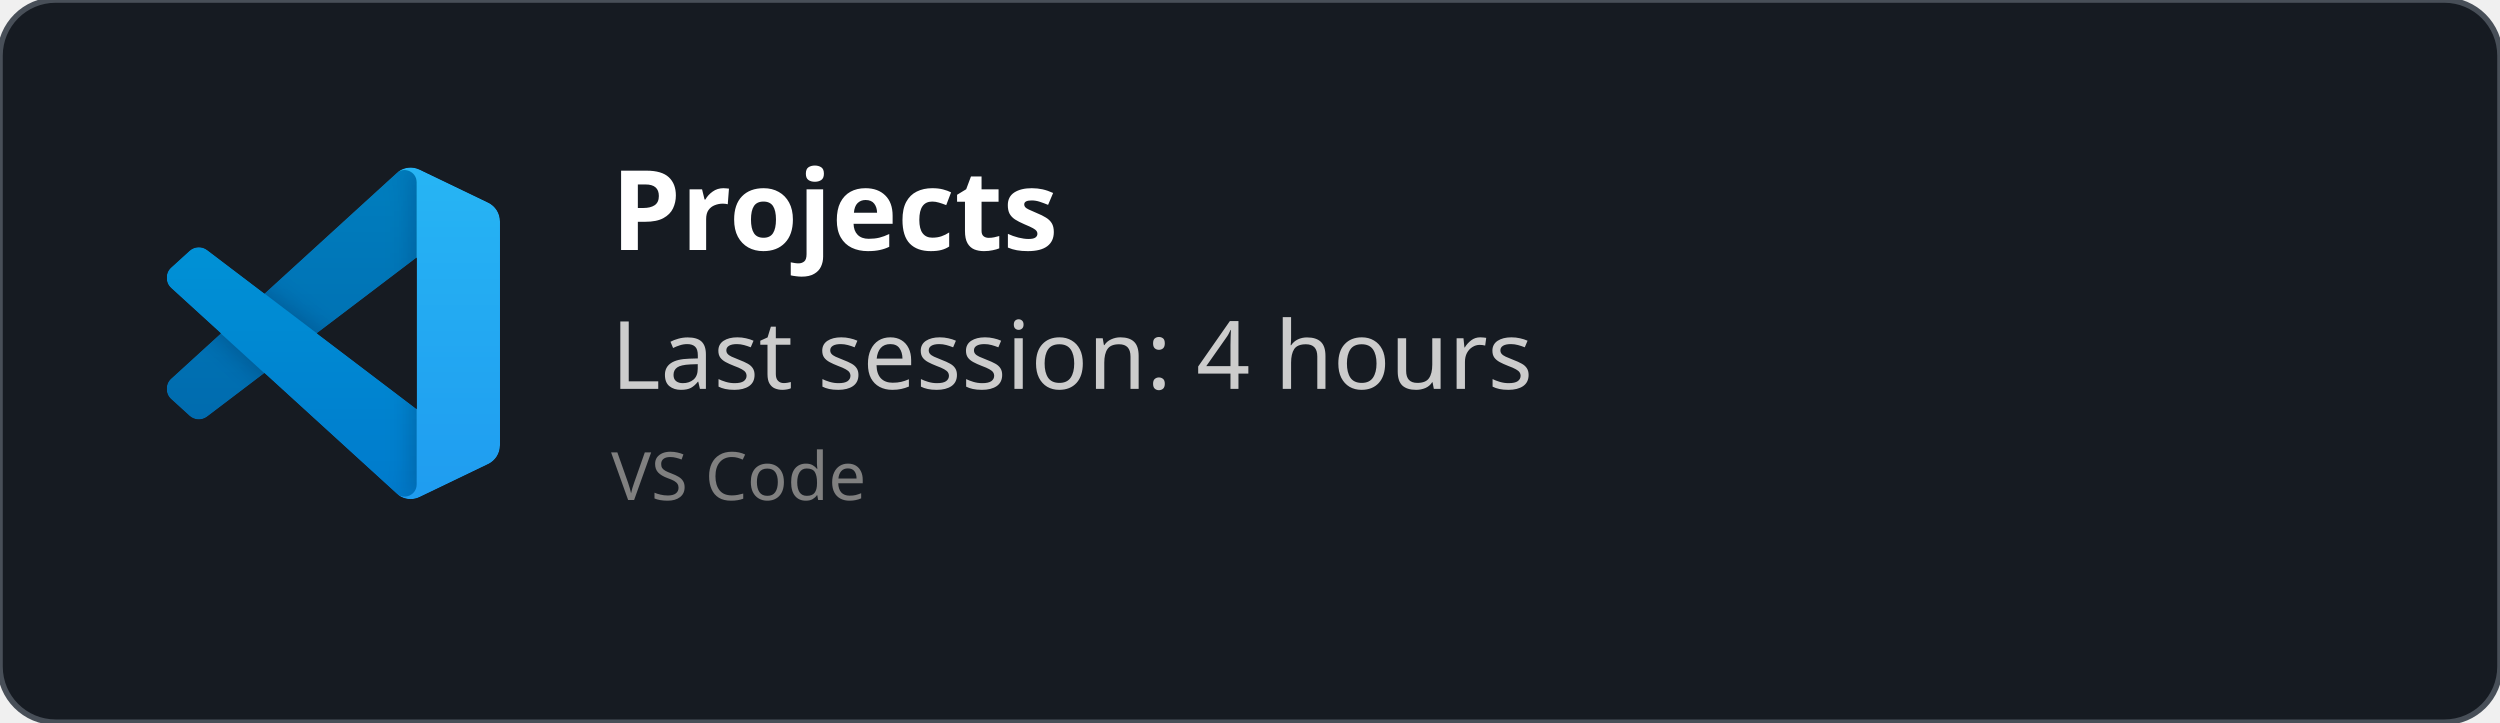
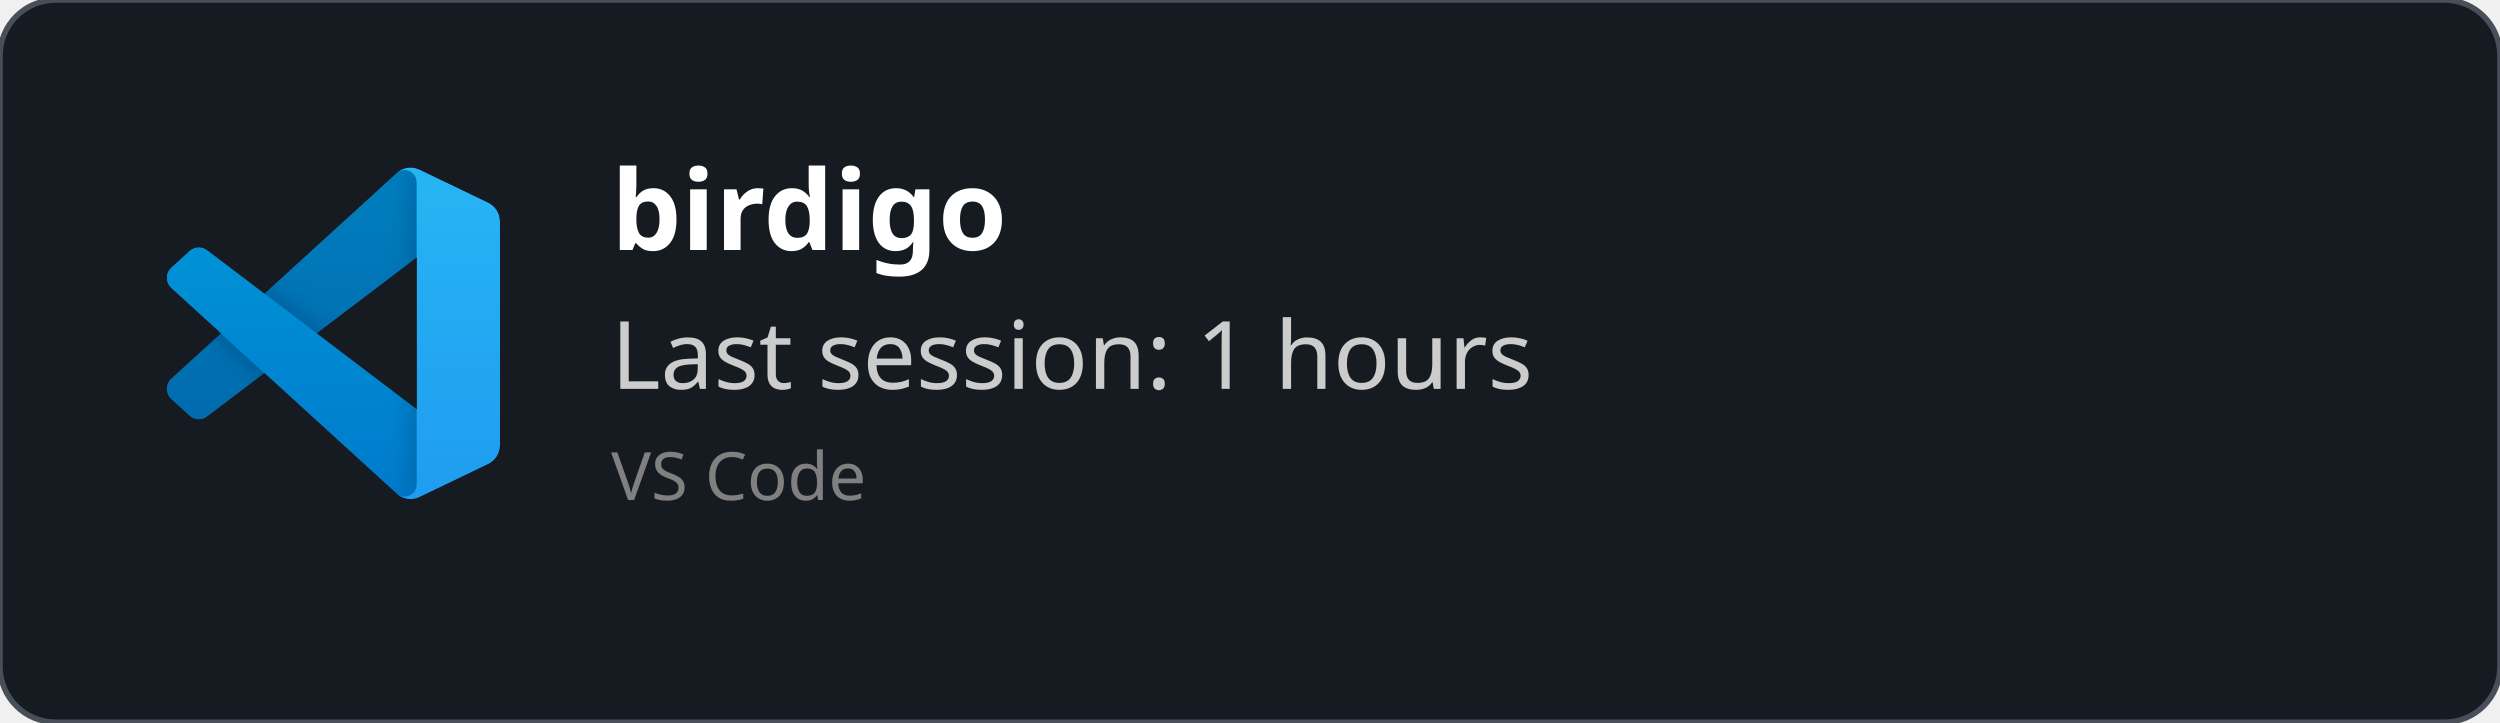
<svg xmlns="http://www.w3.org/2000/svg" width="450" height="130" viewBox="0 0 450 130" fill="none" role="img">
  <style>
    *{
        font-family: 'Segoe UI', Ubuntu, monospace
    }
    </style>
  <defs>
    <clipPath id="horizontalClip" x="20" y="20" width="500" height="200">
      <rect x="90" y="20" width="300" height="50" />
    </clipPath>
  </defs>
  <rect width="450" height="130" fill="rgba(22,27,34)" stroke="#484f58" stroke-width="1" fill-opacity="1" stroke-opacity="1" x="0" y="0" rx="10px" ry="10px">
    </rect>
  <svg width="60" height="60" x="30" y="30" viewBox="0 0 100 100" fill="none" id="vscode">
    <mask id="mask0" mask-type="alpha" maskUnits="userSpaceOnUse" x="0" y="0" width="100" height="100">
      <path fill-rule="evenodd" clip-rule="evenodd" d="M70.912 99.317C72.487 99.931 74.283 99.891 75.873 99.126L96.461 89.22C98.624 88.179 100 85.989 100 83.587V16.413C100 14.011 98.624 11.822 96.461 10.781L75.873 0.874C73.786 -0.13 71.345 0.116 69.513 1.447C69.252 1.637 69.003 1.849 68.769 2.083L29.355 38.041L12.187 25.01C10.589 23.797 8.354 23.896 6.869 25.246L1.363 30.255C-0.453 31.906 -0.455 34.763 1.359 36.417L16.247 50L1.359 63.583C-0.455 65.237 -0.453 68.094 1.363 69.745L6.869 74.754C8.354 76.104 10.589 76.204 12.187 74.99L29.355 61.959L68.769 97.917C69.392 98.541 70.125 99.01 70.912 99.317ZM75.015 27.299L45.109 50L75.015 72.701V27.299Z" fill="white" />
    </mask>
    <g mask="url(#mask0)">
      <path d="M96.461 10.796L75.857 0.876C73.472 -0.273 70.622 0.212 68.75 2.083L1.299 63.583C-0.516 65.237 -0.514 68.094 1.303 69.745L6.813 74.754C8.298 76.104 10.535 76.204 12.134 74.99L93.361 13.37C96.086 11.303 100 13.246 100 16.667V16.427C100 14.027 98.625 11.838 96.461 10.796Z" fill="#0065A9" />
      <g filter="url(#filter0_d)">
        <path d="M96.461 89.204L75.857 99.124C73.472 100.273 70.622 99.788 68.75 97.917L1.299 36.417C-0.516 34.763 -0.514 31.906 1.303 30.255L6.813 25.246C8.298 23.896 10.535 23.796 12.134 25.009L93.361 86.63C96.086 88.697 100 86.754 100 83.333V83.573C100 85.974 98.625 88.162 96.461 89.204Z" fill="#007ACC" />
      </g>
      <g filter="url(#filter1_d)">
        <path d="M75.858 99.126C73.472 100.274 70.622 99.788 68.75 97.917C71.056 100.223 75 98.59 75 95.328V4.672C75 1.41 71.056 -0.223 68.75 2.083C70.622 0.211 73.472 -0.274 75.858 0.874L96.459 10.781C98.623 11.822 100 14.011 100 16.413V83.587C100 85.989 98.623 88.179 96.459 89.22L75.858 99.126Z" fill="#1F9CF0" />
      </g>
      <g style="mix-blend-mode:overlay" opacity="0.25">
        <path fill-rule="evenodd" clip-rule="evenodd" d="M70.851 99.317C72.426 99.931 74.222 99.891 75.812 99.126L96.4 89.22C98.563 88.179 99.939 85.989 99.939 83.587V16.413C99.939 14.011 98.564 11.822 96.4 10.781L75.812 0.874C73.725 -0.13 71.284 0.116 69.453 1.447C69.191 1.637 68.942 1.849 68.708 2.083L29.294 38.041L12.126 25.01C10.528 23.796 8.293 23.896 6.809 25.246L1.302 30.255C-0.513 31.906 -0.515 34.763 1.298 36.417L16.186 50L1.298 63.583C-0.515 65.237 -0.513 68.094 1.302 69.745L6.809 74.754C8.293 76.104 10.528 76.204 12.126 74.99L29.294 61.959L68.708 97.917C69.332 98.54 70.064 99.01 70.851 99.317ZM74.954 27.299L45.048 50L74.954 72.701V27.299Z" fill="url(#paint0_linear)" />
      </g>
    </g>
    <defs>
      <filter id="filter0_d" x="-8.394" y="15.829" width="116.727" height="92.246" filterUnits="userSpaceOnUse" color-interpolation-filters="sRGB">
        <feFlood flood-opacity="0" result="BackgroundImageFix" />
        <feColorMatrix in="SourceAlpha" type="matrix" values="0 0 0 0 0 0 0 0 0 0 0 0 0 0 0 0 0 0 127 0" />
        <feOffset />
        <feGaussianBlur stdDeviation="4.167" />
        <feColorMatrix type="matrix" values="0 0 0 0 0 0 0 0 0 0 0 0 0 0 0 0 0 0 0.25 0" />
        <feBlend mode="overlay" in2="BackgroundImageFix" result="effect1_dropShadow" />
        <feBlend mode="normal" in="SourceGraphic" in2="effect1_dropShadow" result="shape" />
      </filter>
      <filter id="filter1_d" x="60.417" y="-8.076" width="47.917" height="116.151" filterUnits="userSpaceOnUse" color-interpolation-filters="sRGB">
        <feFlood flood-opacity="0" result="BackgroundImageFix" />
        <feColorMatrix in="SourceAlpha" type="matrix" values="0 0 0 0 0 0 0 0 0 0 0 0 0 0 0 0 0 0 127 0" />
        <feOffset />
        <feGaussianBlur stdDeviation="4.167" />
        <feColorMatrix type="matrix" values="0 0 0 0 0 0 0 0 0 0 0 0 0 0 0 0 0 0 0.25 0" />
        <feBlend mode="overlay" in2="BackgroundImageFix" result="effect1_dropShadow" />
        <feBlend mode="normal" in="SourceGraphic" in2="effect1_dropShadow" result="shape" />
      </filter>
      <linearGradient id="paint0_linear" x1="49.939" y1="0.258" x2="49.939" y2="99.742" gradientUnits="userSpaceOnUse">
        <stop stop-color="white" />
        <stop offset="1" stop-color="white" stop-opacity="0" />
      </linearGradient>
    </defs>
  </svg>
  <text x="110" y="45" font-size="20" clip-path="url(#horizontalClip)" font-weight="bold" font-family="Ubuntu" fill="white">
-     Projects
+     birdigo
    </text>
  <text x="110" y="70" font-size="17px" font-family="Ubuntu" fill="#ccc">
-     Last session: 4 hours
+     Last session: 1 hours
    </text>
  <text x="110" y="90" font-size="12px" font-family="Ubuntu" fill="grey">
    VS Code
    </text>
</svg>
